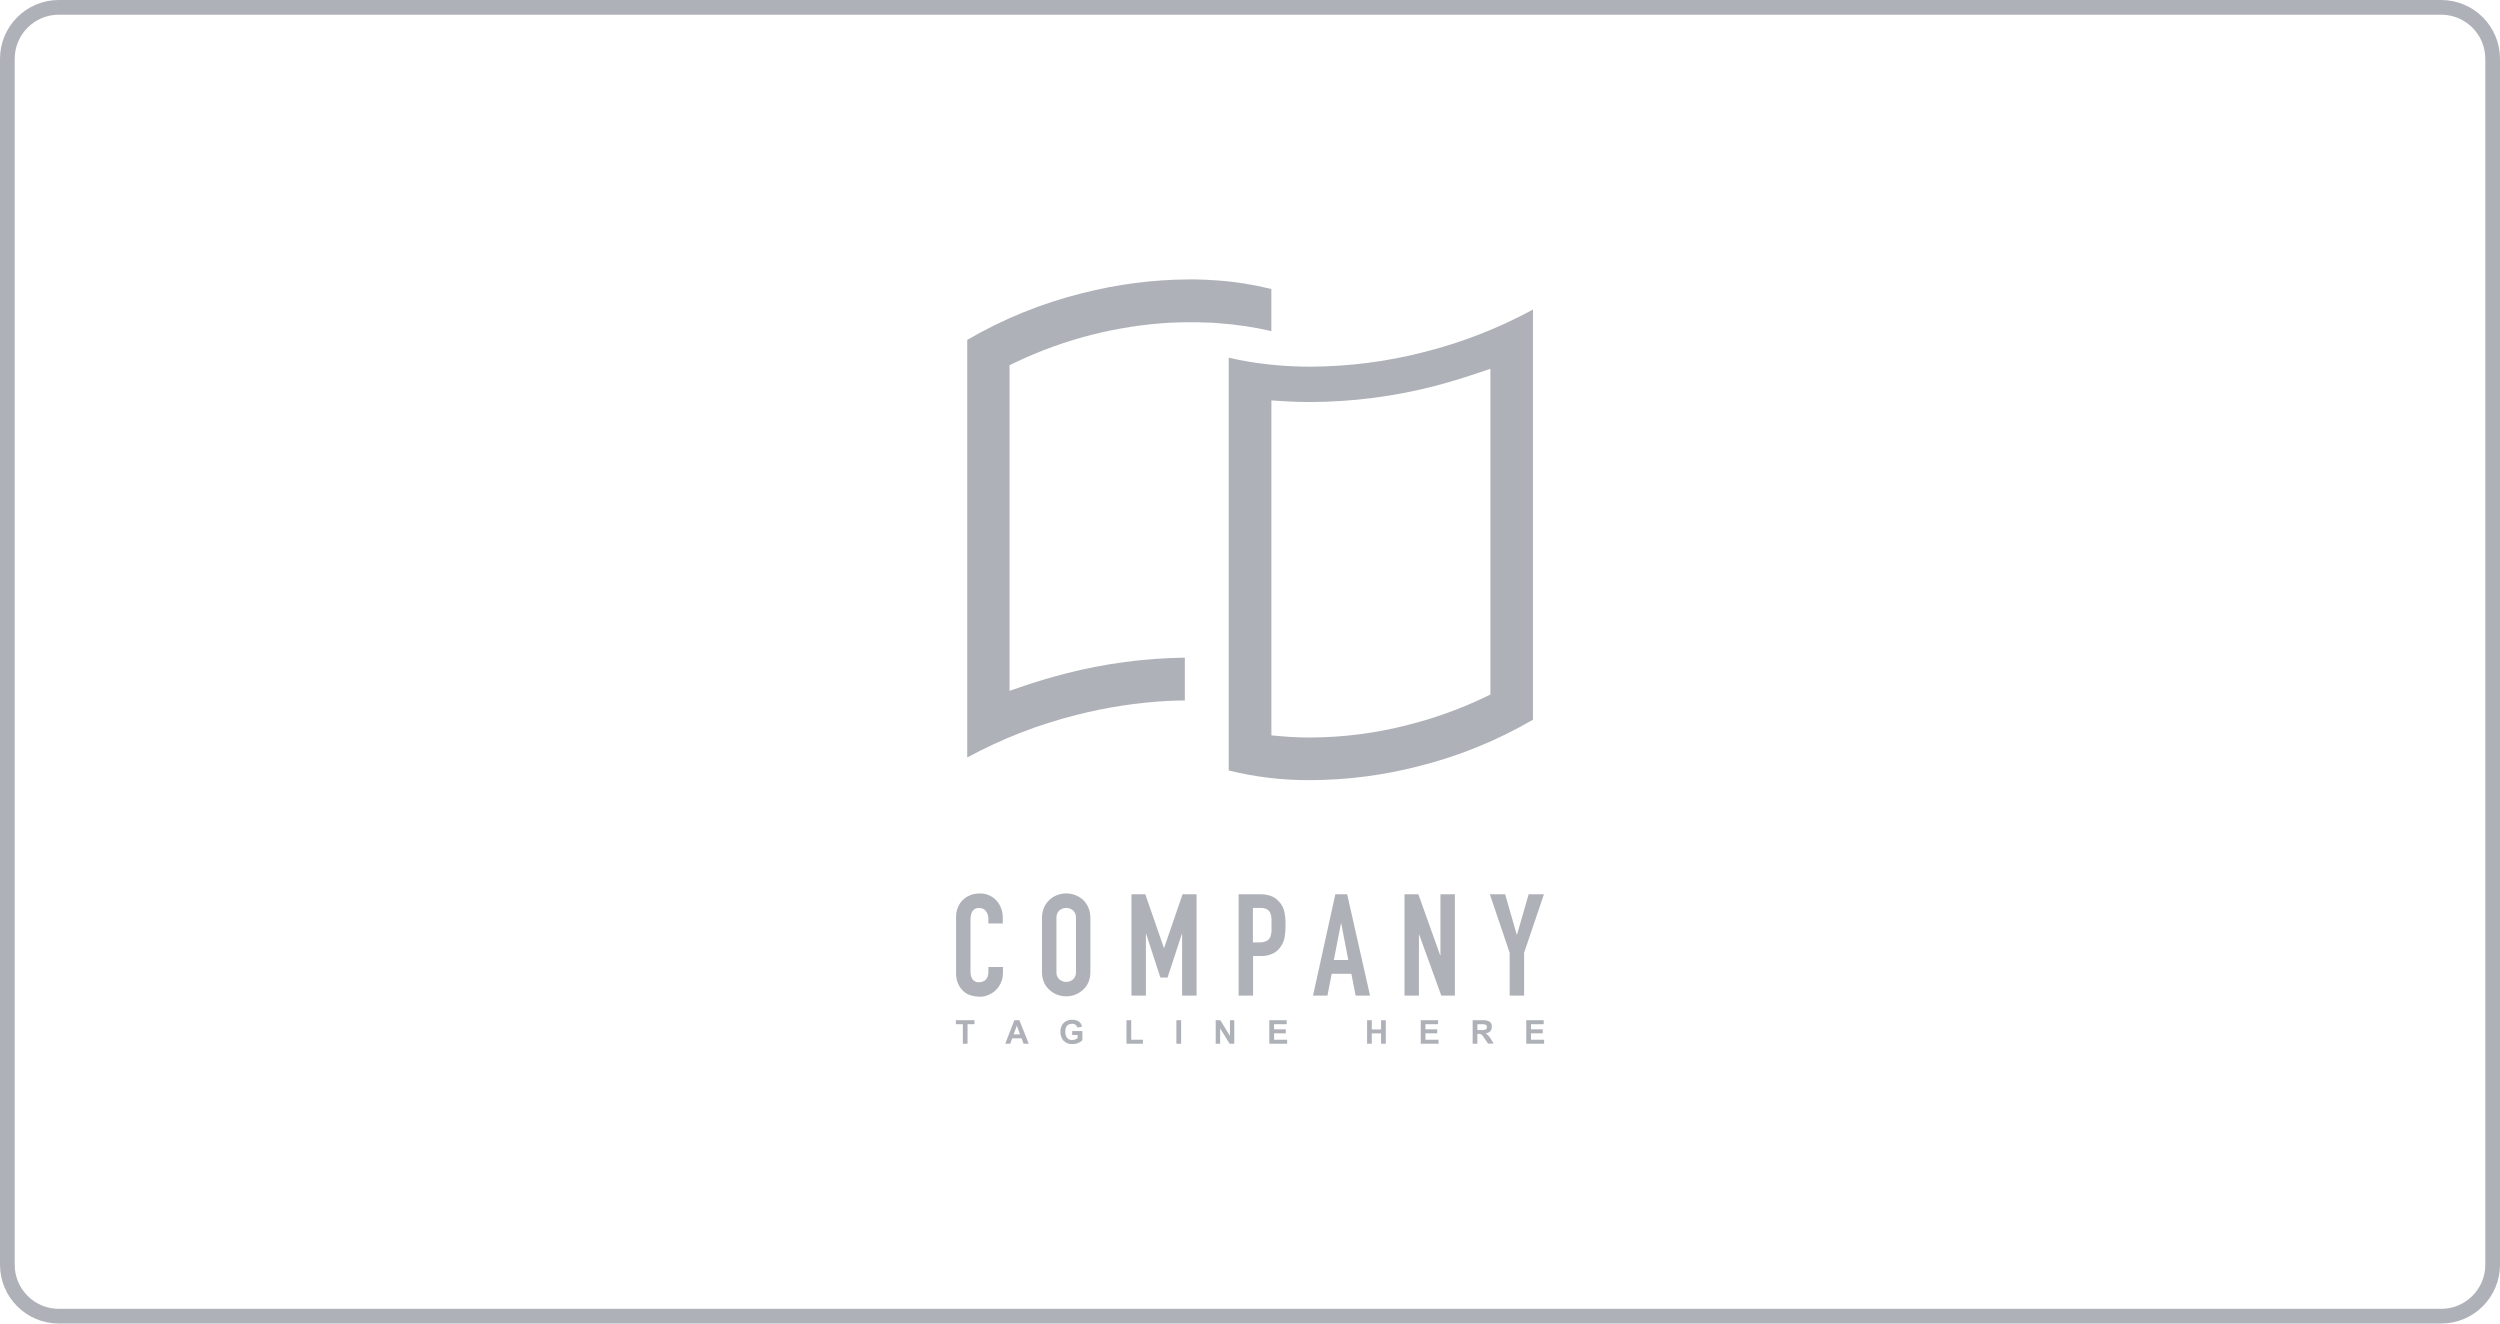
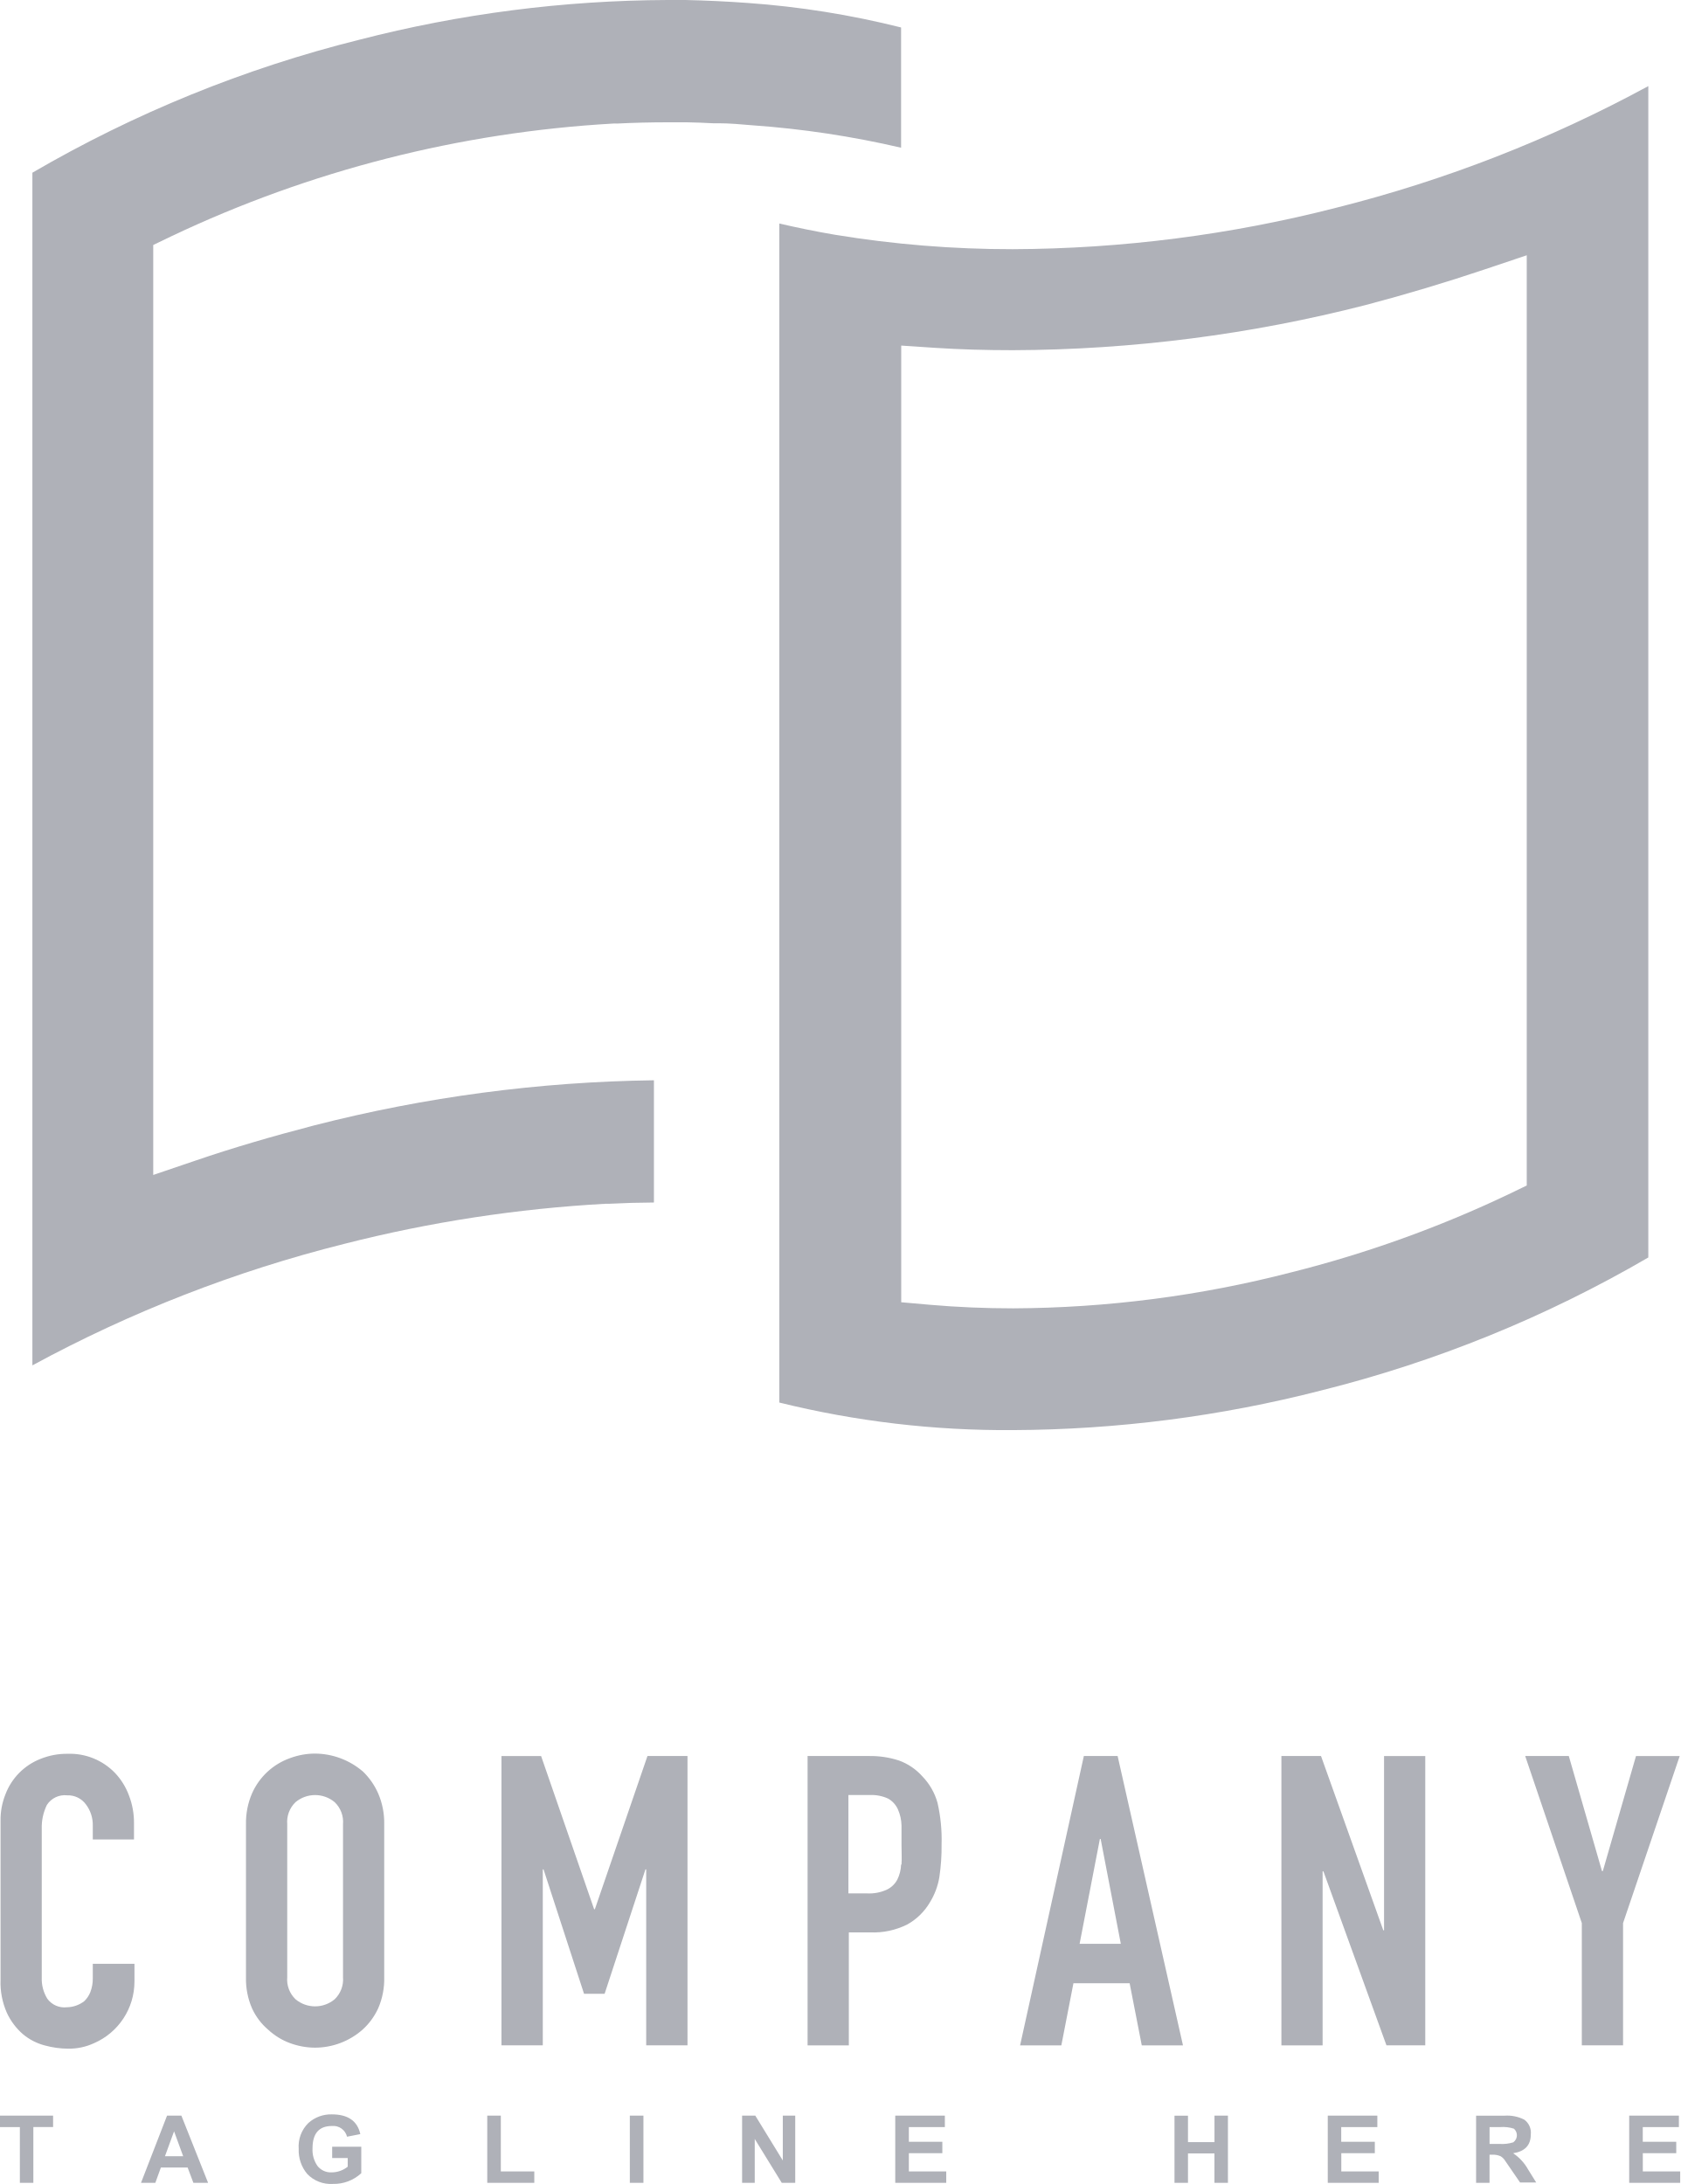
- <svg xmlns="http://www.w3.org/2000/svg" width="170" height="90" fill="none">
-   <rect x=".5" y=".5" width="169" height="89" rx="3.5" stroke="#AFB1B8" />
-   <path d="M81.977 21.934h.136c.254 0 .527.026.797.049a22.64 22.64 0 013.542.534v-2.863c-1.2-.301-2.422-.496-3.656-.583A29.224 29.224 0 0081.32 19h-.427c-2.475.01-4.94.327-7.337.946-2.73.68-5.35 1.747-7.784 3.166v28.397a31.633 31.633 0 017.42-2.892 32.36 32.36 0 016.228-.956h.084c.352-.018.703-.028 1.065-.03v-2.91a34.329 34.329 0 00-8.095 1.076c-.98.255-1.925.53-2.813.834l-1.012.344V24.833l.432-.208a28.276 28.276 0 0110.516-2.683.63.63 0 01.091 0c.403-.02.808-.03 1.205-.03h.455c.21.005.42.01.63.023z" fill="#AFB1B8" />
-   <path d="M89.111 24.933a25.925 25.925 0 01-4.235-.344 22.97 22.97 0 01-1.323-.267v28.072c1.82.45 3.69.67 5.566.656a29.943 29.943 0 007.336-.944 29.806 29.806 0 007.786-3.166V21.05a31.765 31.765 0 01-7.417 2.893c-2.52.648-5.111.98-7.713.99zm11.224.485l1.012-.34v22.148l-.432.209a27.772 27.772 0 01-5.174 1.859c-2.163.56-4.386.847-6.62.857-.668 0-1.33-.028-1.973-.084l-.693-.061V27.228l.807.054a28.38 28.38 0 001.854.056 34.263 34.263 0 008.406-1.078c.944-.25 1.882-.529 2.813-.842zM67.737 61.212a1.492 1.492 0 00-1.125-.455 1.672 1.672 0 00-.65.122 1.464 1.464 0 00-.832.842c-.08.2-.12.413-.117.628v3.794c-.01.267.042.533.149.778.09.195.219.368.38.509.151.127.33.22.52.27.185.051.376.078.567.078.212.002.42-.043.612-.132a1.599 1.599 0 00.96-1.465v-.424h-.992v.338a.881.881 0 01-.059.338.609.609 0 01-.144.214.697.697 0 01-.415.145.503.503 0 01-.465-.204.898.898 0 01-.132-.508v-3.538c-.006-.196.036-.39.122-.567a.507.507 0 01.485-.229.527.527 0 01.443.214.806.806 0 01.165.509v.328h.981v-.387a1.786 1.786 0 00-.121-.664 1.562 1.562 0 00-.332-.534zM73.629 61.17a1.766 1.766 0 00-1.129-.418c-.202.001-.402.037-.591.107A1.558 1.558 0 0071 61.7c-.1.231-.15.482-.145.735v3.638c-.007.256.043.51.144.746.09.195.221.369.385.508.151.14.33.25.523.32a1.712 1.712 0 001.72-.32c.159-.142.286-.315.375-.508.102-.235.151-.49.144-.746v-3.639a1.772 1.772 0 00-.144-.734 1.643 1.643 0 00-.374-.532zm-.463 4.904a.654.654 0 01-.198.527.726.726 0 01-.933 0 .652.652 0 01-.197-.527v-3.639a.656.656 0 01.197-.526.726.726 0 01.933 0 .651.651 0 01.198.526v3.64zM81.368 67.7v-6.89h-.954l-1.252 3.647h-.018l-1.262-3.646h-.944v6.888h.984v-4.19h.018l.964 2.962h.49l.972-2.962h.017v4.19h.985zM86.958 61.294c-.151-.17-.343-.3-.556-.377a2.184 2.184 0 00-.714-.107h-1.462v6.89h.982v-2.691h.506c.306.014.61-.051.885-.188a1.43 1.43 0 00.539-.527c.113-.183.19-.387.225-.6a4.9 4.9 0 00.053-.783c.01-.33-.023-.662-.096-.984a1.465 1.465 0 00-.362-.633zm-.506 2.1a.868.868 0 01-.09.359.552.552 0 01-.254.241 1.006 1.006 0 01-.463.087h-.447v-2.342h.505a.942.942 0 01.443.086.556.556 0 01.23.254c.054.121.083.252.086.384v.458c0 .16.01.326 0 .473h-.01zM91.607 60.81h-.804l-1.518 6.89h.982l.288-1.48h1.338l.289 1.48h.981l-1.556-6.89zm-.905 4.471l.483-2.497h.018l.48 2.497h-.981zM97.95 64.96h-.018l-1.483-4.15h-.943v6.89h.981v-4.143h.02l1.5 4.142h.924v-6.888h-.981v4.15zM103.948 60.81l-.79 2.74h-.02l-.789-2.74h-1.04l1.348 3.978v2.911h.982v-2.911l1.348-3.977h-1.039zM65 69.644h.473v1.328h.321v-1.328h.47v-.272H65v.272zM68.977 69.372l-.62 1.6h.341l.132-.364h.638l.136.364h.35l-.636-1.6h-.341zm-.05.967l.217-.593.217.593h-.435zM72.908 70.382h.37v.206a.613.613 0 01-.38.135.404.404 0 01-.34-.153.67.67 0 01-.118-.417c0-.356.154-.534.46-.534a.337.337 0 01.362.255l.316-.061c-.068-.313-.293-.47-.678-.47a.804.804 0 00-.559.205.78.78 0 00-.23.615.872.872 0 00.205.6.776.776 0 00.607.234.96.96 0 00.678-.254v-.63h-.693v.27zM76.922 69.372H76.6v1.6h1.12V70.7h-.797v-1.328zM80.317 69.372h-.323v1.6h.323v-1.6zM83.636 70.44l-.655-1.068h-.313v1.6h.3v-1.045l.643 1.045h.321v-1.6h-.296v1.069zM86.637 70.267h.797v-.272h-.797v-.35h.857v-.273h-1.181v1.6h1.214V70.7h-.89v-.433zM93.912 70.003h-.63v-.63h-.321v1.599h.321v-.7h.63v.7h.321v-1.6h-.32v.631zM96.93 70.267h.8v-.272h-.8v-.35h.86v-.273H96.61v1.6h1.212V70.7h-.89v-.433zM101.023 70.268c.279-.044.42-.191.42-.445a.38.38 0 00-.156-.356.904.904 0 00-.468-.094h-.678v1.6h.321v-.67h.063a.429.429 0 01.2.036c.047.029.086.069.114.117l.349.508h.384l-.194-.312a1.112 1.112 0 00-.355-.384zm-.323-.222h-.238v-.401h.253a.836.836 0 01.326.038.2.2 0 01.054.075.22.22 0 01.017.091.215.215 0 01-.086.16.91.91 0 01-.326.037zM104.109 70.267h.797v-.272h-.797v-.35h.861v-.273h-1.184v1.6H105V70.7h-.891v-.433z" fill="#AFB1B8" />
+ <svg xmlns="http://www.w3.org/2000/svg" width="40" height="52" fill="none">
+   <path d="M16.977 2.935h.136c.253 0 .527.025.797.048 1.193.084 2.377.263 3.542.534V.654A21.09 21.09 0 0017.797.07 29.24 29.24 0 0016.319 0h-.427c-2.475.01-4.94.327-7.337.946-2.73.68-5.35 1.747-7.784 3.166v28.397a31.634 31.634 0 017.42-2.892 32.36 32.36 0 016.228-.956h.084c.351-.018.703-.028 1.065-.03v-2.91a34.328 34.328 0 00-8.095 1.076c-.98.255-1.925.53-2.813.834l-1.012.344V5.833l.432-.208a28.275 28.275 0 0110.516-2.683.627.627 0 01.091 0c.403-.02.808-.03 1.205-.03h.455c.21.005.42.01.63.023z" fill="#AFB1B8" />
+   <path d="M24.111 5.933a25.915 25.915 0 01-4.235-.344c-.45-.076-.893-.168-1.323-.267v28.072c1.82.45 3.69.67 5.566.656a29.943 29.943 0 007.336-.944 29.814 29.814 0 007.786-3.166V2.05a31.774 31.774 0 01-7.417 2.893c-2.52.648-5.111.98-7.713.99zm11.224.485l1.012-.34v22.148l-.432.209a27.761 27.761 0 01-5.174 1.859c-2.163.56-4.386.847-6.62.857-.668 0-1.33-.028-1.973-.084l-.693-.061V8.228l.807.054c.587.038 1.194.056 1.854.056a34.263 34.263 0 008.406-1.078 44.55 44.55 0 002.813-.842zM2.737 42.212a1.492 1.492 0 00-1.125-.455 1.673 1.673 0 00-.65.122 1.463 1.463 0 00-.832.842c-.08.2-.12.413-.117.628v3.794c-.01.267.042.533.149.778.09.195.219.368.38.509.151.127.33.22.52.27.185.051.376.078.567.078.212.002.42-.043.612-.132a1.599 1.599 0 00.96-1.465v-.424h-.992v.338a.881.881 0 01-.059.338.608.608 0 01-.144.214.697.697 0 01-.415.145.503.503 0 01-.465-.204.899.899 0 01-.132-.508v-3.538c-.006-.196.036-.39.122-.567a.507.507 0 01.485-.229.527.527 0 01.443.214.806.806 0 01.165.509v.328h.981v-.387a1.788 1.788 0 00-.121-.664 1.562 1.562 0 00-.332-.534zM8.629 42.17a1.765 1.765 0 00-1.129-.418c-.202 0-.402.037-.592.107A1.559 1.559 0 006 42.7c-.1.231-.149.482-.144.735v3.638c-.007.256.042.51.144.745.09.196.221.37.385.509.151.14.33.25.523.32.19.07.39.106.592.107a1.714 1.714 0 001.129-.427c.158-.142.285-.315.374-.509.102-.234.151-.489.144-.745v-3.639a1.77 1.77 0 00-.144-.734 1.643 1.643 0 00-.374-.532zm-.463 4.904a.654.654 0 01-.198.527.727.727 0 01-.933 0 .652.652 0 01-.197-.527v-3.639a.654.654 0 01.197-.526.727.727 0 01.933 0 .651.651 0 01.198.526v3.64zM16.367 48.7v-6.89h-.953l-1.252 3.647h-.018l-1.262-3.646h-.944v6.888h.984v-4.19h.018l.964 2.962h.49l.972-2.962h.018v4.19h.983zM21.958 42.294c-.151-.17-.343-.3-.556-.377a2.184 2.184 0 00-.714-.107h-1.462v6.89h.982v-2.691h.506c.306.014.61-.051.885-.188a1.43 1.43 0 00.539-.527c.113-.183.19-.387.225-.6a4.9 4.9 0 00.053-.783c.01-.33-.023-.662-.096-.984a1.465 1.465 0 00-.362-.633zm-.506 2.1a.868.868 0 01-.09.359.552.552 0 01-.254.241 1.006 1.006 0 01-.463.087h-.447v-2.342h.505a.942.942 0 01.443.086.556.556 0 01.23.254c.054.121.083.252.086.384v.458c0 .16.01.326 0 .473h-.01zM26.607 41.81h-.804l-1.518 6.89h.982l.288-1.48h1.338l.289 1.48h.981l-1.556-6.89zm-.905 4.471l.483-2.497h.018l.48 2.497h-.981zM32.95 45.96h-.018l-1.483-4.15h-.943v6.89h.981v-4.143h.02l1.5 4.142h.924v-6.888h-.981v4.15zM38.948 41.81l-.79 2.74h-.02l-.79-2.74H36.31l1.348 3.978v2.911h.982v-2.911l1.348-3.977h-1.04zM0 50.645h.473v1.327h.321v-1.328h.47v-.272H0v.273zM3.977 50.372l-.62 1.6h.341l.132-.364h.637l.137.364h.35l-.636-1.6h-.341zm-.05.967l.217-.593.217.593h-.435zM7.908 51.382h.37v.206a.613.613 0 01-.38.135.404.404 0 01-.34-.153.669.669 0 01-.118-.417c0-.356.154-.534.46-.534a.337.337 0 01.362.255l.316-.062c-.068-.312-.293-.47-.678-.47a.804.804 0 00-.559.206.78.78 0 00-.23.615.873.873 0 00.205.6.776.776 0 00.607.235.96.96 0 00.678-.255v-.63h-.693v.27zM11.922 50.372H11.6v1.6h1.12V51.7h-.797v-1.328zM15.318 50.372h-.324v1.6h.324v-1.6zM18.636 51.44l-.655-1.068h-.314v1.6h.301v-1.045l.643 1.045h.321v-1.6h-.296v1.069zM21.637 51.267h.797v-.272h-.797v-.35h.857v-.273h-1.181v1.6h1.214V51.7h-.89v-.433zM28.912 51.003h-.63v-.63h-.321v1.599h.321v-.7h.63v.7h.321v-1.6h-.32v.631zM31.93 51.267h.8v-.272h-.8v-.35h.86v-.273H31.61v1.6h1.212V51.7h-.89v-.433zM36.023 51.268c.279-.044.42-.191.42-.445a.383.383 0 00-.156-.356.904.904 0 00-.468-.094h-.678v1.599h.32v-.669h.064a.432.432 0 01.2.036c.047.029.086.069.114.117l.349.508h.384l-.194-.312a1.114 1.114 0 00-.355-.384zm-.323-.222h-.238v-.401h.253a.84.84 0 01.326.038.208.208 0 01.046.255.208.208 0 01-.061.07.912.912 0 01-.326.038zM39.11 51.267h.796v-.272h-.797v-.35h.86v-.273h-1.183v1.6H40V51.7h-.89v-.433z" fill="#AFB1B8" />
</svg>
